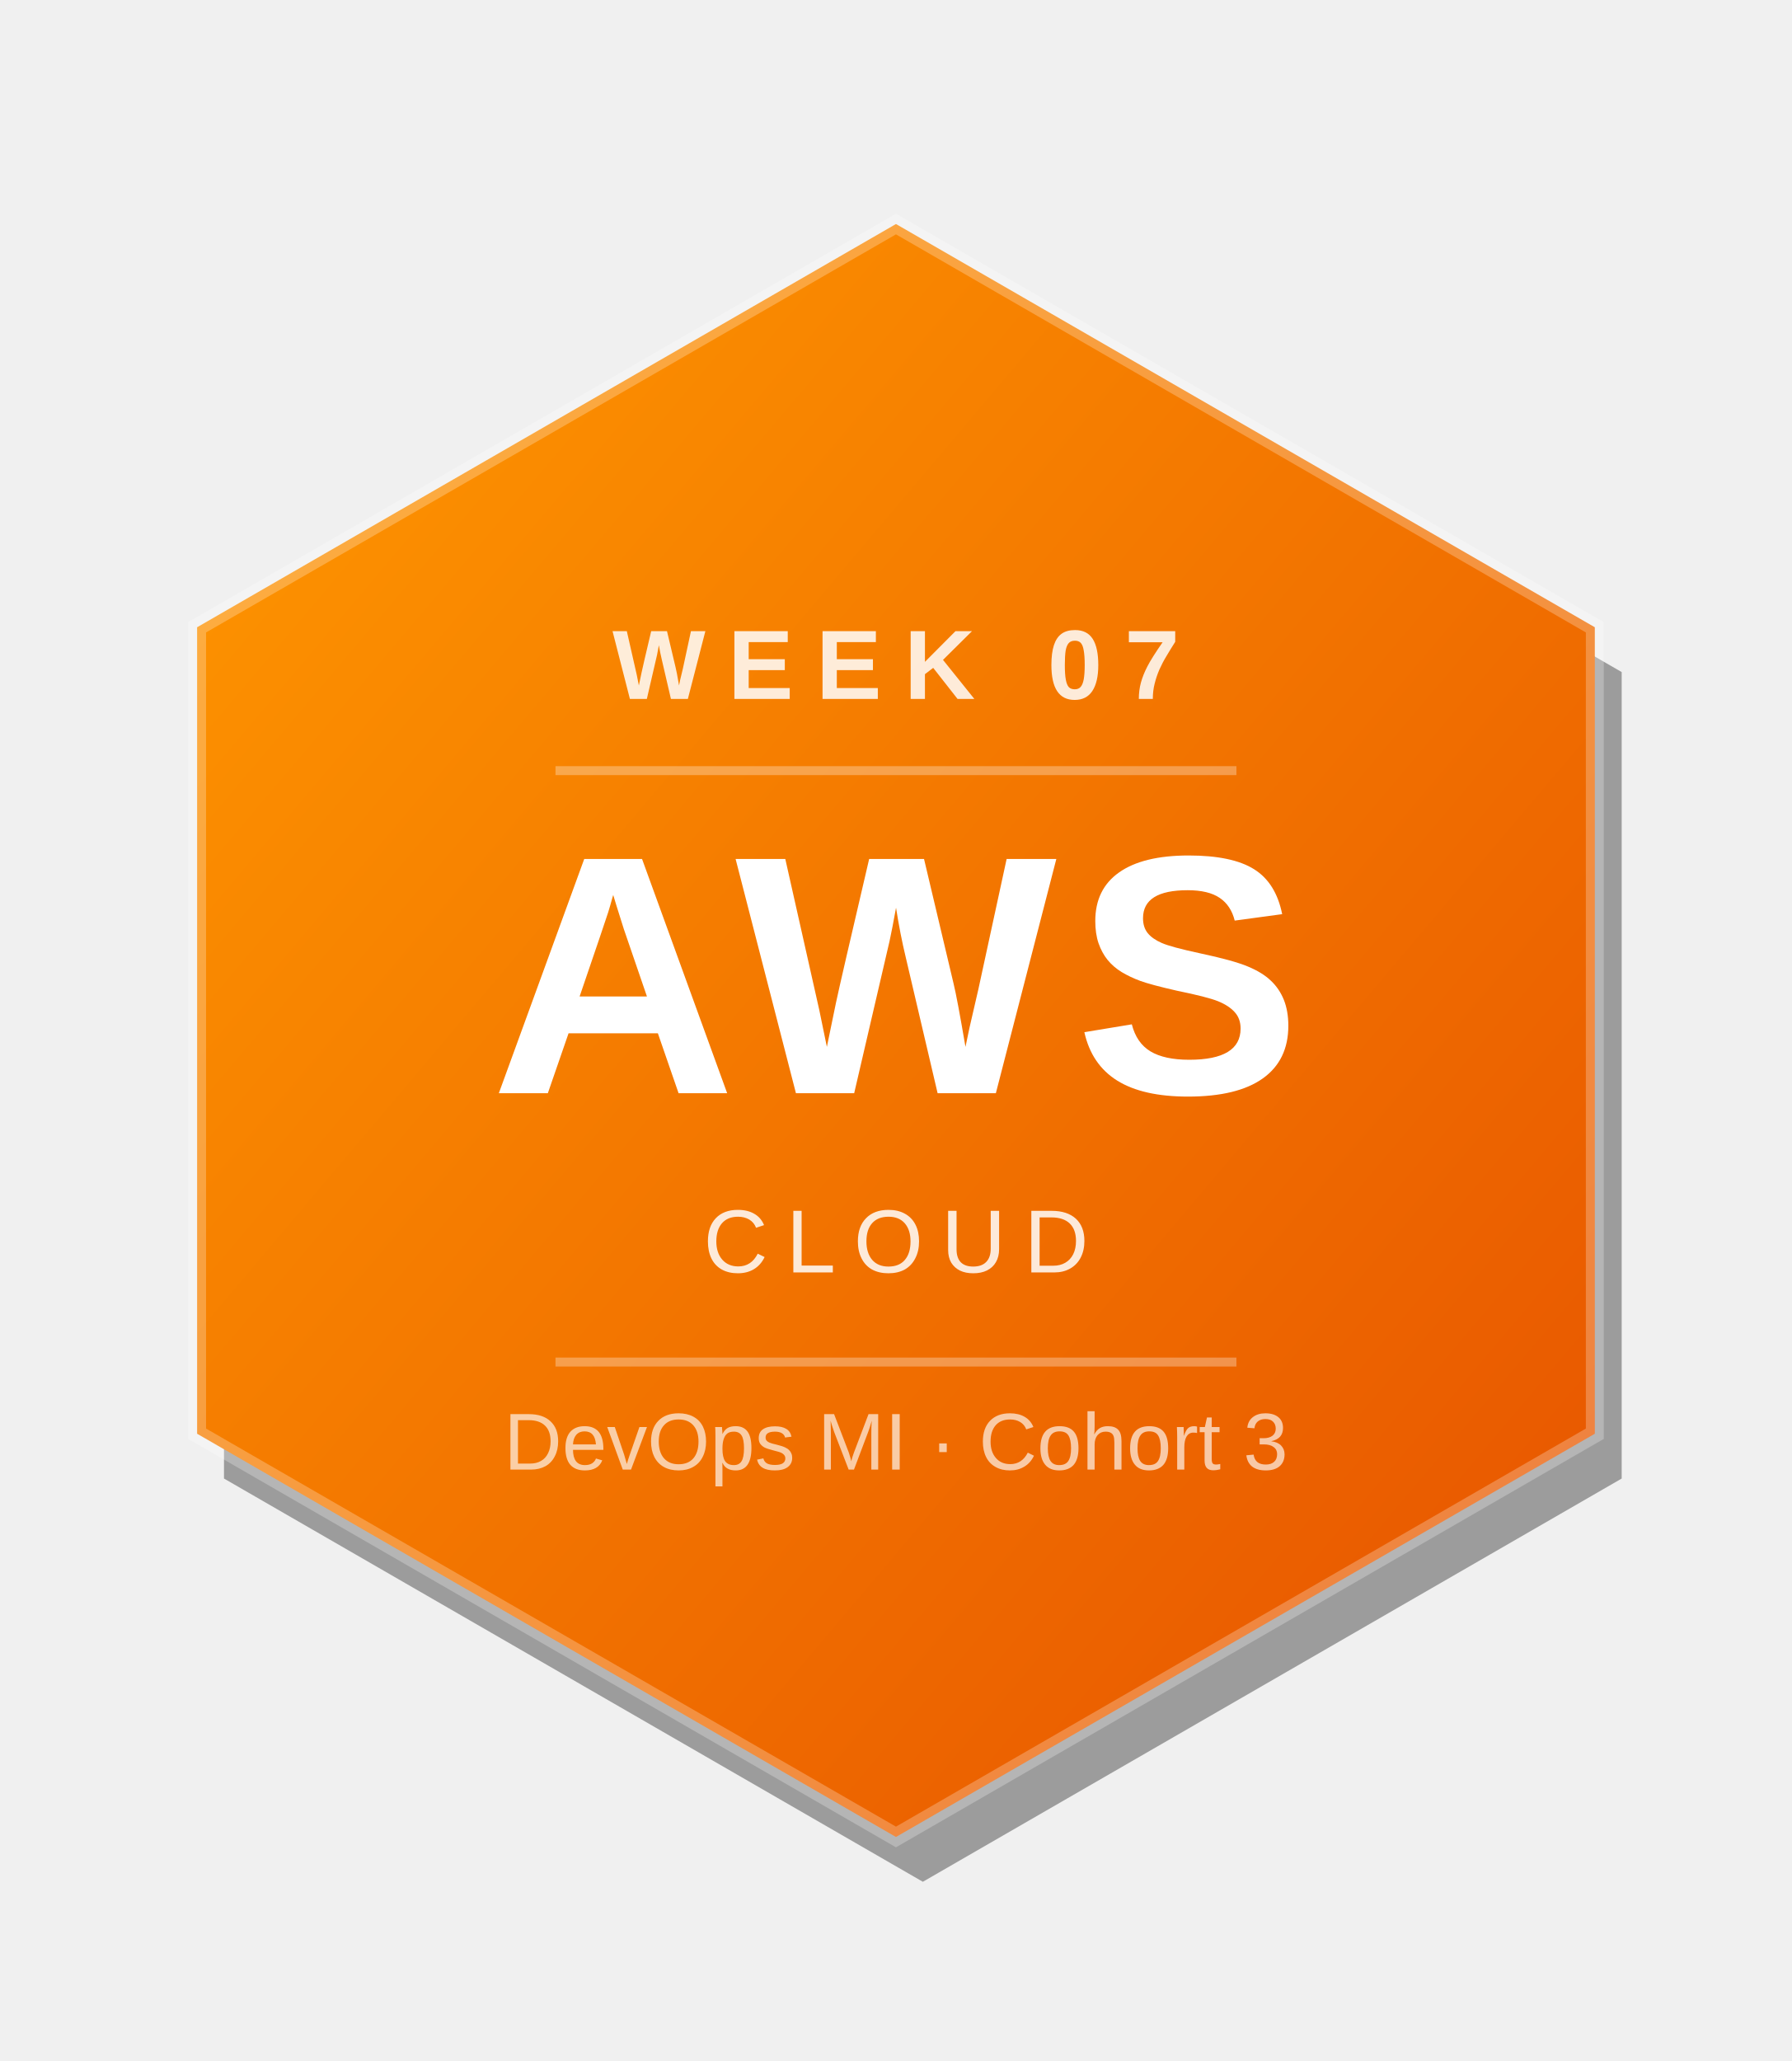
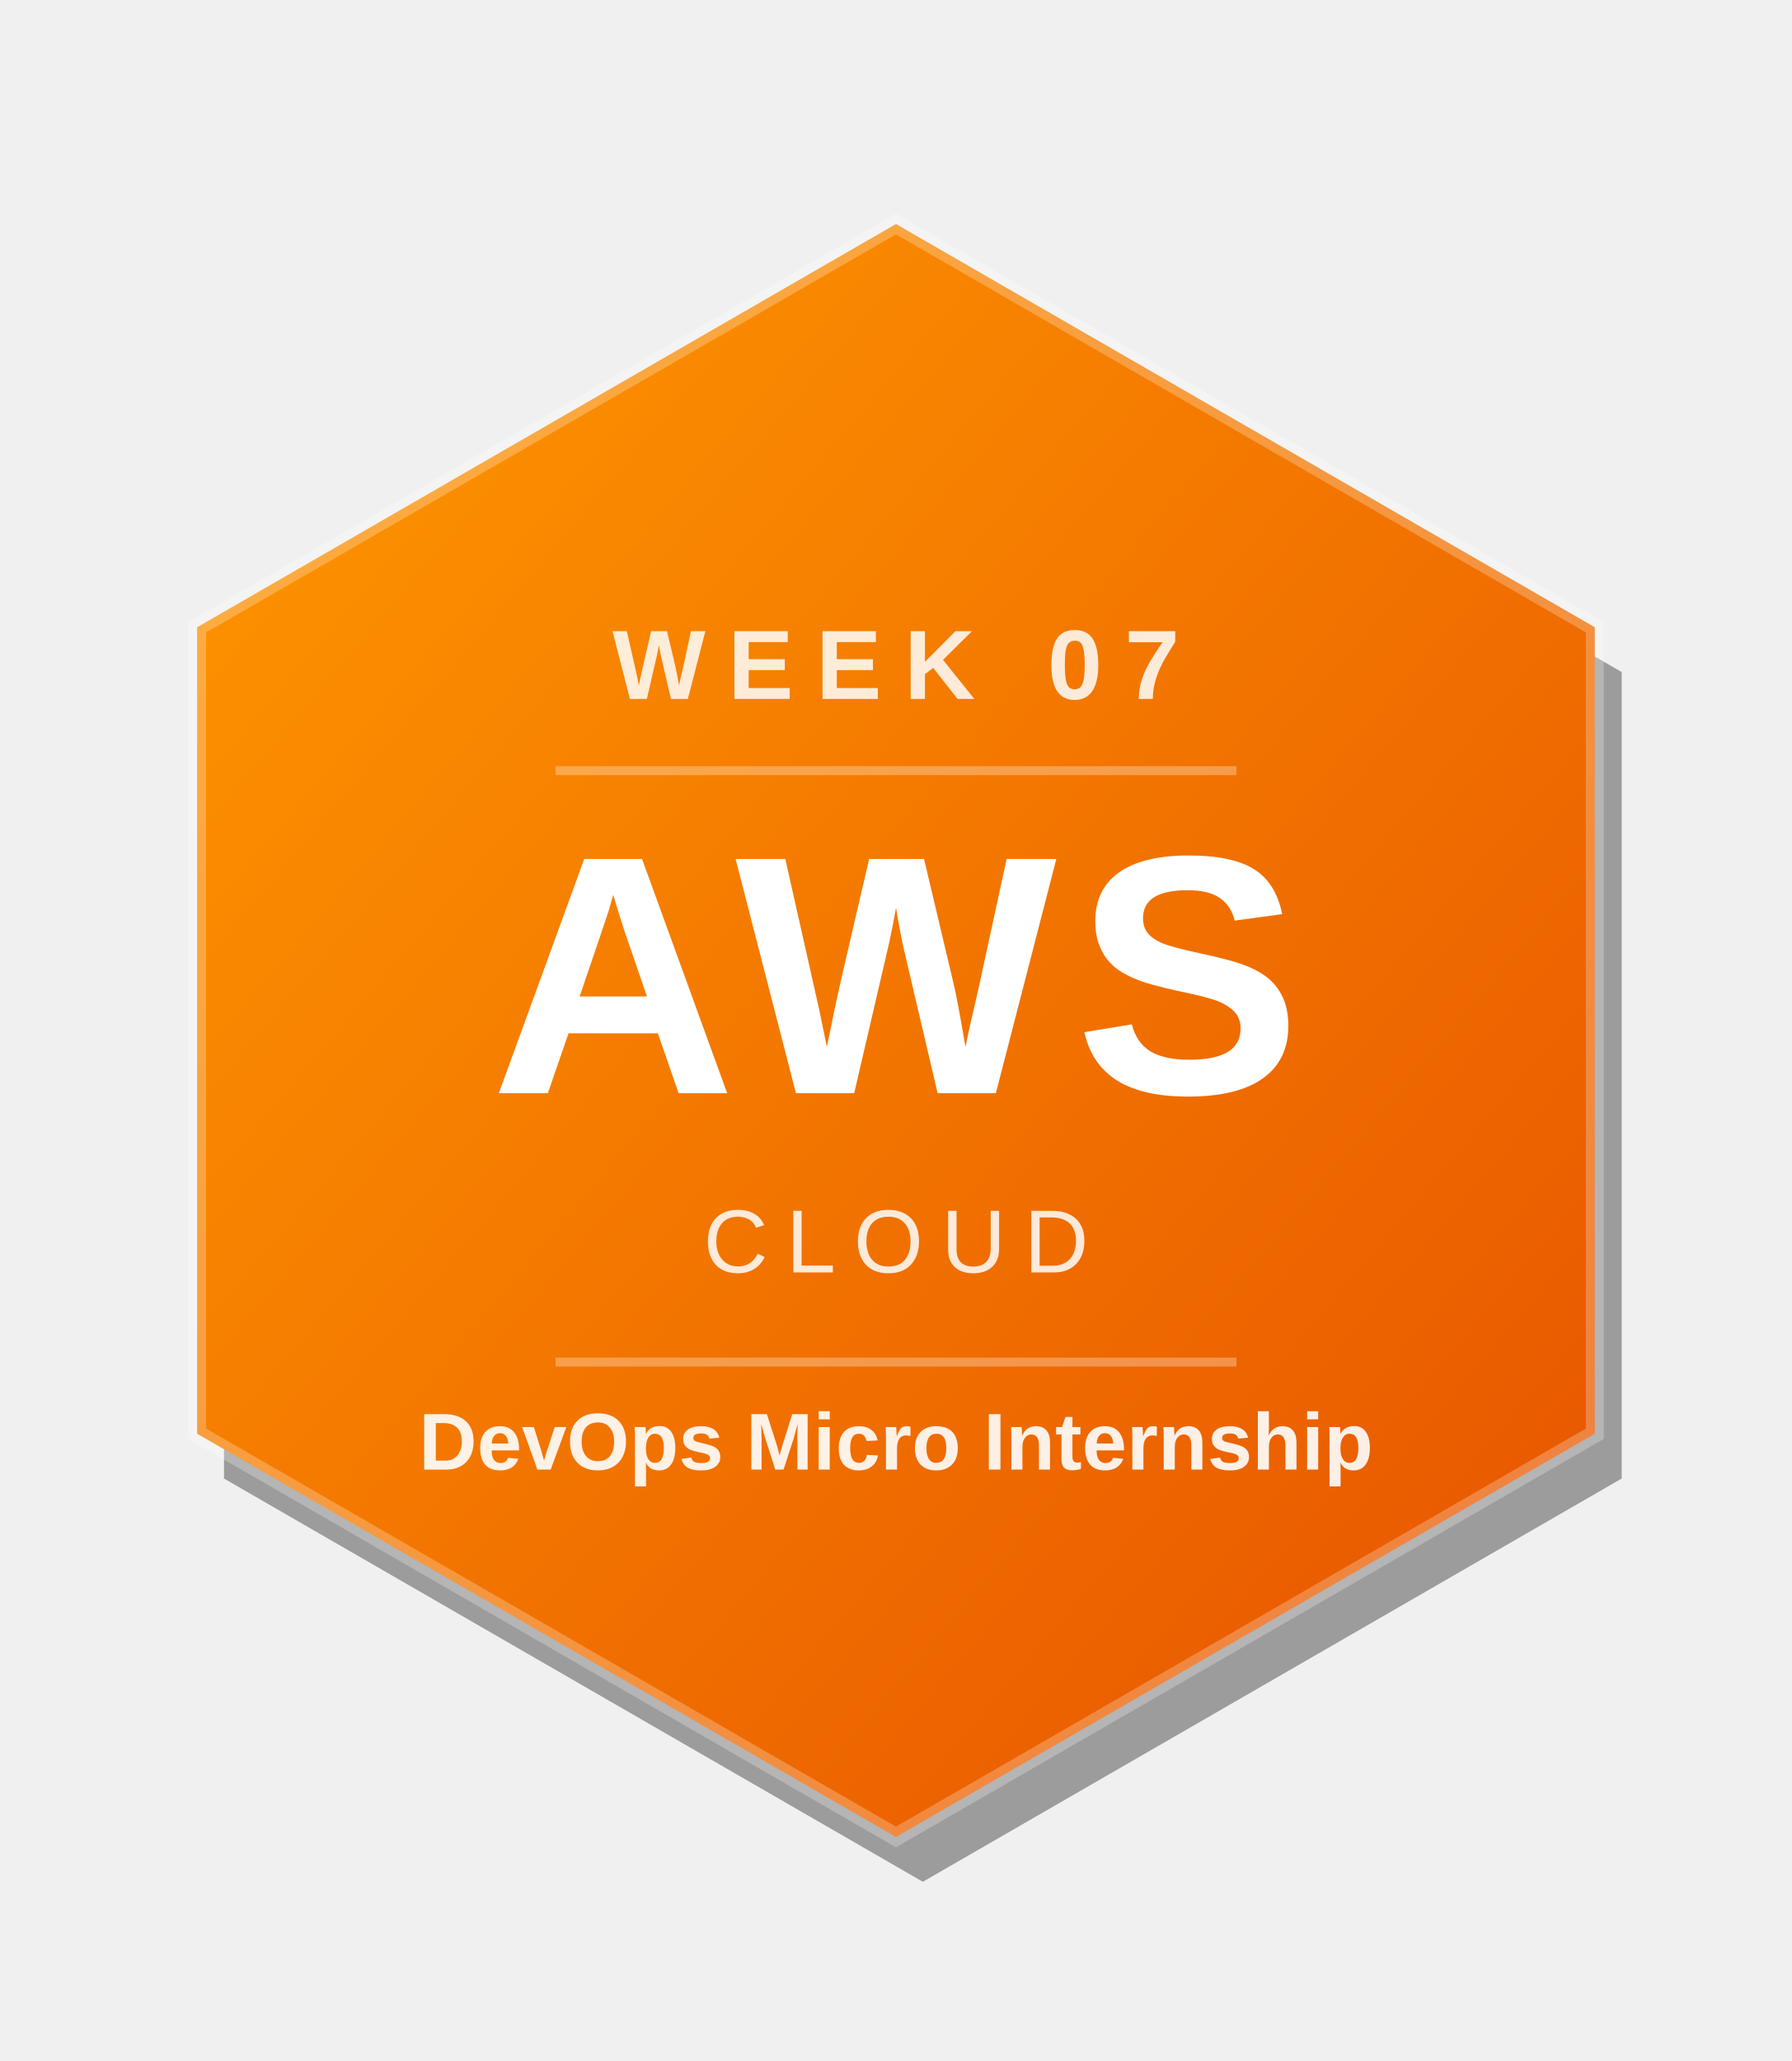
<svg xmlns="http://www.w3.org/2000/svg" viewBox="0 0 200 230" width="120" height="138">
  <defs>
    <linearGradient id="g" x1="0%" y1="0%" x2="100%" y2="100%">
      <stop offset="0%" stop-color="#FF9900" />
      <stop offset="100%" stop-color="#E65100" />
    </linearGradient>
  </defs>
  <polygon points="103,30 181,75 181,165 103,210 25,165 25,75" fill="rgba(0,0,0,0.35)" />
  <polygon points="100,25 178,70 178,160 100,205 22,160 22,70" fill="url(#g)" />
  <polygon points="100,25 178,70 178,160 100,205 22,160 22,70" fill="none" stroke="rgba(255,255,255,0.25)" stroke-width="2" />
  <text x="100" y="78" text-anchor="middle" font-family="Arial,Helvetica,sans-serif" font-size="11" font-weight="bold" fill="rgba(255,255,255,0.85)" letter-spacing="2.5">WEEK 07</text>
  <line x1="62" y1="86" x2="138" y2="86" stroke="rgba(255,255,255,0.3)" stroke-width="1" />
  <text x="100" y="122" text-anchor="middle" font-family="Arial,Helvetica,sans-serif" font-size="38" font-weight="bold" fill="white" letter-spacing="2">AWS</text>
  <text x="100" y="142" text-anchor="middle" font-family="Arial,Helvetica,sans-serif" font-size="10" fill="rgba(255,255,255,0.85)" letter-spacing="2">CLOUD</text>
  <line x1="62" y1="152" x2="138" y2="152" stroke="rgba(255,255,255,0.3)" stroke-width="1" />
-   <text x="100" y="164" text-anchor="middle" font-family="Arial,Helvetica,sans-serif" font-size="9" fill="rgba(255,255,255,0.65)">DevOps MI · Cohort 3</text>
+   <text x="100" y="164" text-anchor="middle" font-family="Arial,Helvetica,sans-serif" font-size="9" font-weight="bold" fill="rgba(255,255,255,0.9)">DevOps Micro Internship</text>
</svg>
